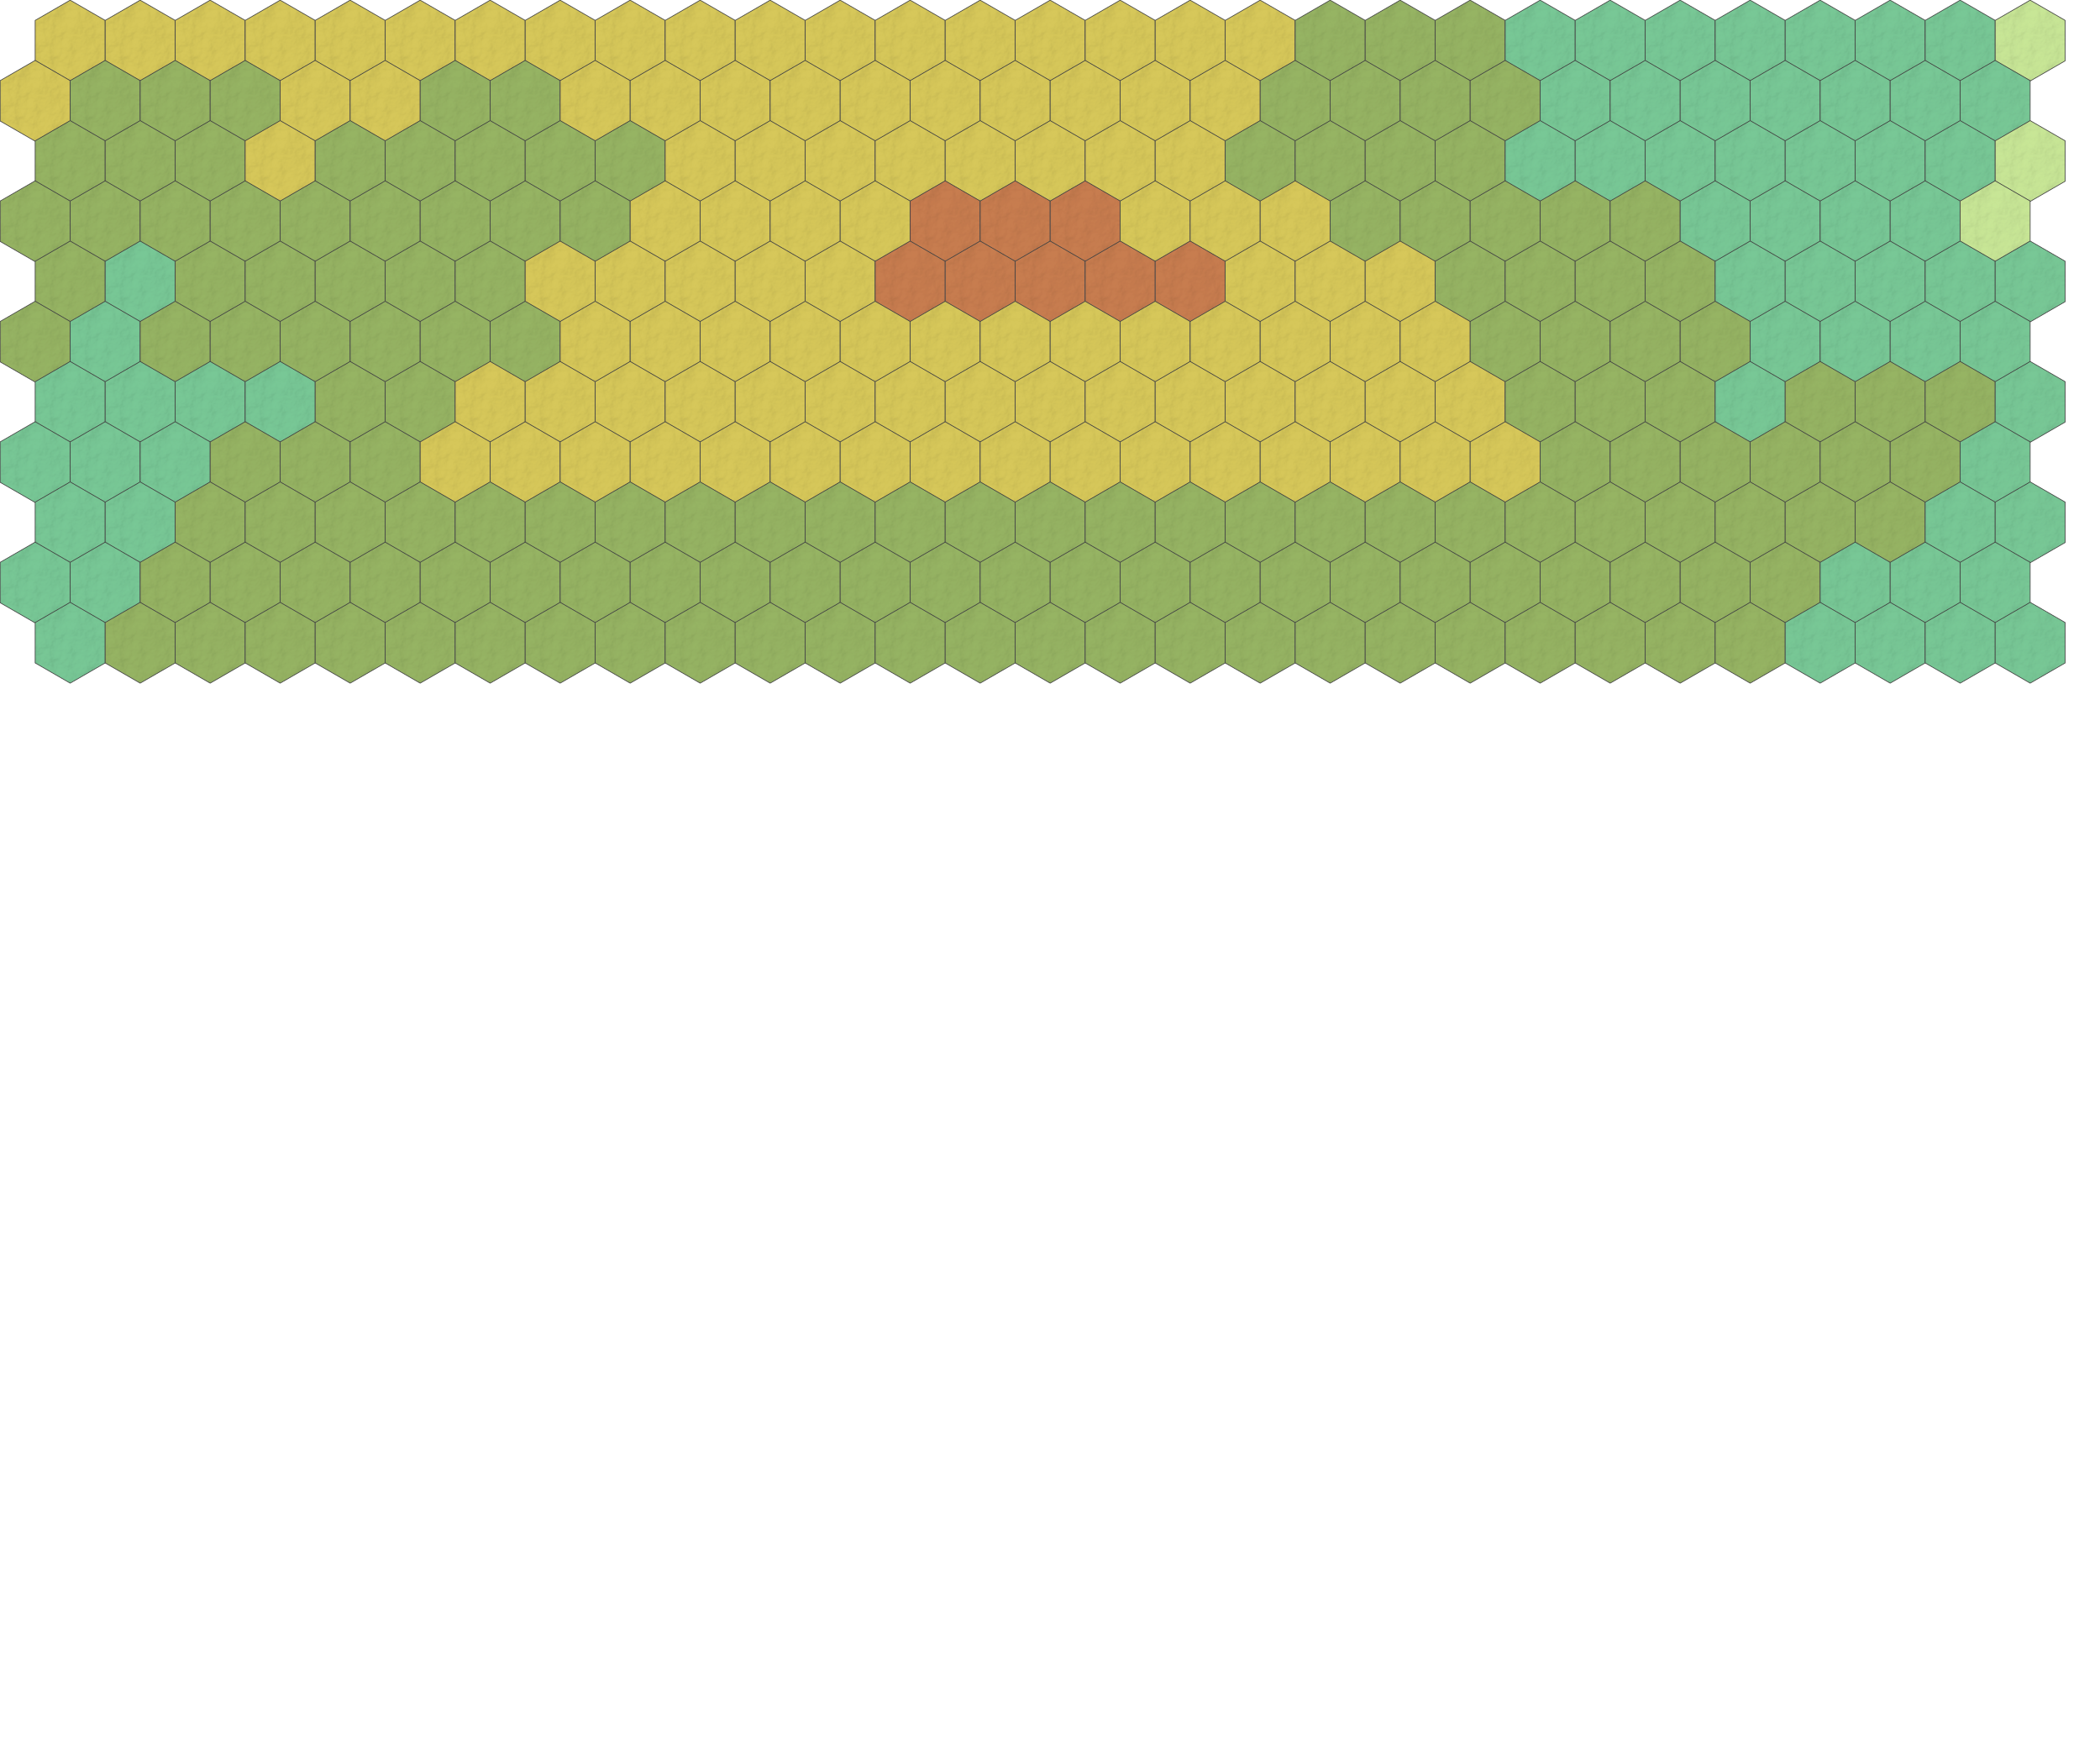
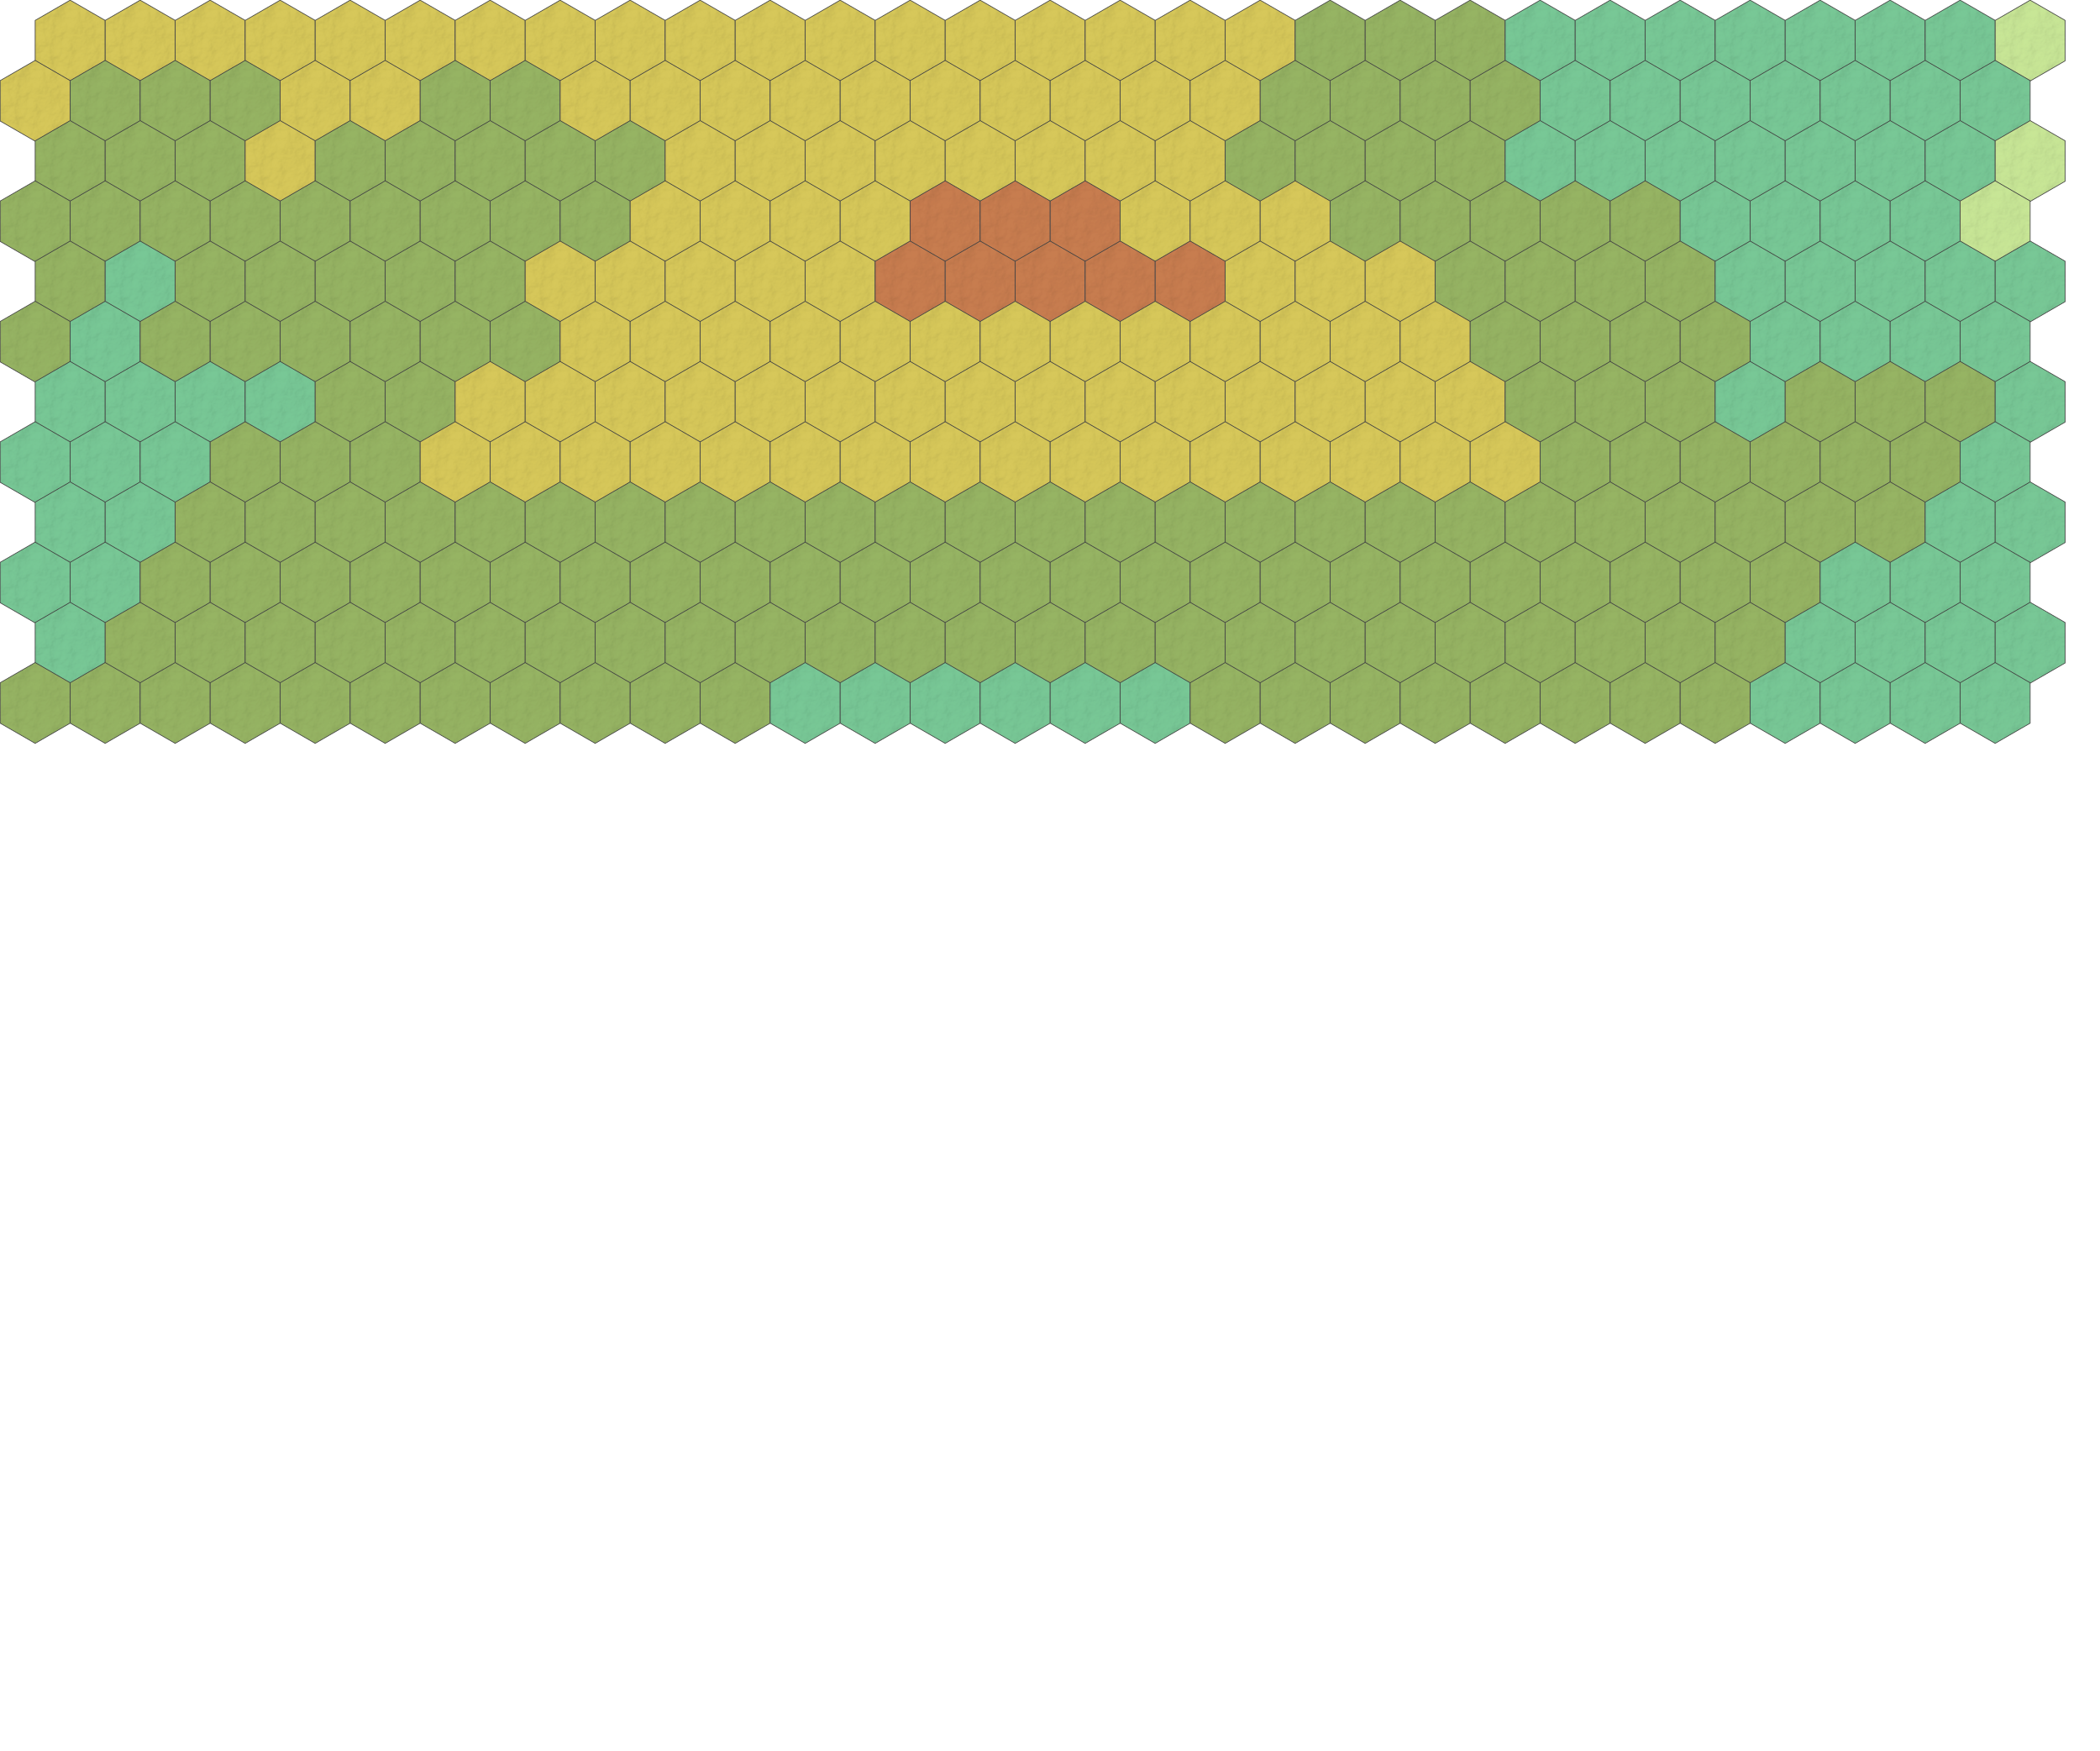
<svg xmlns="http://www.w3.org/2000/svg" xmlns:xlink="http://www.w3.org/1999/xlink" viewBox="0 0 3000 2500">
  <defs>
    <filter id="paper">
      <feTurbulence type="fractalNoise" baseFrequency="0.04" result="noise" numOctaves="5" />
      <feDiffuseLighting in="noise" surfaceScale="2" result="texture">
        <feDistantLight azimuth="45" elevation="75" />
      </feDiffuseLighting>
      <feComposite in="SourceGraphic" in2="texture" operator="arithmetic" k1="1" k2="0" k3="0" k4="0" />
    </filter>
    <polygon id="level5" filter="url(#paper)" fill="rgb(200,125,80)" stroke="#444444" points="50.24,0.25 100.23,29.112 100.23,86.835 50.24,115.697 0.25,86.835 0.25,29.112 50.24,0.25" />
    <polygon id="level4" filter="url(#paper)" fill="rgb(215,200,90)" stroke="#444444" points="50.24,0.25 100.23,29.112 100.23,86.835 50.24,115.697 0.25,86.835 0.25,29.112 50.24,0.25" />
    <polygon id="level3" filter="url(#paper)" fill="rgb(150,180,100)" stroke="#444444" points="50.24,0.25 100.23,29.112 100.23,86.835 50.24,115.697 0.25,86.835 0.25,29.112 50.24,0.25" />
    <polygon id="level2" filter="url(#paper)" fill="rgb(120,200,150)" stroke="#444444" points="50.24,0.25 100.23,29.112 100.23,86.835 50.24,115.697 0.25,86.835 0.25,29.112 50.24,0.25" />
    <polygon id="level1" filter="url(#paper)" fill="rgb(200,230,150)" stroke="#444444" points="50.24,0.25 100.23,29.112 100.23,86.835 50.24,115.697 0.25,86.835 0.25,29.112 50.24,0.25" />
  </defs>
  <g id="row1">
    <use id="0129" xlink:href="#level4" transform="translate(50)" />
    <use id="0128" xlink:href="#level4" transform="translate(150)" />
    <use id="0127" xlink:href="#level4" transform="translate(250)" />
    <use id="0126" xlink:href="#level4" transform="translate(350)" />
    <use id="0125" xlink:href="#level4" transform="translate(450)" />
    <use id="0124" xlink:href="#level4" transform="translate(550)" />
    <use id="0123" xlink:href="#level4" transform="translate(650)" />
    <use id="0122" xlink:href="#level4" transform="translate(750)" />
    <use id="0121" xlink:href="#level4" transform="translate(850)" />
    <use id="0120" xlink:href="#level4" transform="translate(950)" />
    <use id="0119" xlink:href="#level4" transform="translate(1050)" />
    <use id="0118" xlink:href="#level4" transform="translate(1150)" />
    <use id="0117" xlink:href="#level4" transform="translate(1250)" />
    <use id="0116" xlink:href="#level4" transform="translate(1350)" />
    <use id="0115" xlink:href="#level4" transform="translate(1450)" />
    <use id="0114" xlink:href="#level4" transform="translate(1550)" />
    <use id="0113" xlink:href="#level4" transform="translate(1650)" />
    <use id="0112" xlink:href="#level4" transform="translate(1750)" />
    <use id="0111" xlink:href="#level3" transform="translate(1850)" />
    <use id="0110" xlink:href="#level3" transform="translate(1950)" />
    <use id="0109" xlink:href="#level3" transform="translate(2050)" />
    <use id="0108" xlink:href="#level2" transform="translate(2150)" />
    <use id="0107" xlink:href="#level2" transform="translate(2250)" />
    <use id="0106" xlink:href="#level2" transform="translate(2350)" />
    <use id="0105" xlink:href="#level2" transform="translate(2450)" />
    <use id="0104" xlink:href="#level2" transform="translate(2550)" />
    <use id="0103" xlink:href="#level2" transform="translate(2650)" />
    <use id="0102" xlink:href="#level2" transform="translate(2750)" />
    <use id="0101" xlink:href="#level1" transform="translate(2850)" />
  </g>
  <g id="row2" transform="translate(0,86)">
    <use id="0229" xlink:href="#level4" />
    <use id="0228" xlink:href="#level3" transform="translate(100)" />
    <use id="0227" xlink:href="#level3" transform="translate(200)" />
    <use id="0226" xlink:href="#level3" transform="translate(300)" />
    <use id="0225" xlink:href="#level4" transform="translate(400)" />
    <use id="0224" xlink:href="#level4" transform="translate(500)" />
    <use id="0223" xlink:href="#level3" transform="translate(600)" />
    <use id="0222" xlink:href="#level3" transform="translate(700)" />
    <use id="0221" xlink:href="#level4" transform="translate(800)" />
    <use id="0220" xlink:href="#level4" transform="translate(900)" />
    <use id="0219" xlink:href="#level4" transform="translate(1000)" />
    <use id="0218" xlink:href="#level4" transform="translate(1100)" />
    <use id="0217" xlink:href="#level4" transform="translate(1200)" />
    <use id="0216" xlink:href="#level4" transform="translate(1300)" />
    <use id="0215" xlink:href="#level4" transform="translate(1400)" />
    <use id="0214" xlink:href="#level4" transform="translate(1500)" />
    <use id="0213" xlink:href="#level4" transform="translate(1600)" />
    <use id="0212" xlink:href="#level4" transform="translate(1700)" />
    <use id="0211" xlink:href="#level3" transform="translate(1800)" />
    <use id="0210" xlink:href="#level3" transform="translate(1900)" />
    <use id="0209" xlink:href="#level3" transform="translate(2000)" />
    <use id="0208" xlink:href="#level3" transform="translate(2100)" />
    <use id="0207" xlink:href="#level2" transform="translate(2200)" />
    <use id="0206" xlink:href="#level2" transform="translate(2300)" />
    <use id="0205" xlink:href="#level2" transform="translate(2400)" />
    <use id="0204" xlink:href="#level2" transform="translate(2500)" />
    <use id="0203" xlink:href="#level2" transform="translate(2600)" />
    <use id="0202" xlink:href="#level2" transform="translate(2700)" />
    <use id="0201" xlink:href="#level2" transform="translate(2800)" />
  </g>
  <g id="row3" transform="translate(0,172)">
    <use id="0329" xlink:href="#level3" transform="translate(50)" />
    <use id="0328" xlink:href="#level3" transform="translate(150)" />
    <use id="0327" xlink:href="#level3" transform="translate(250)" />
    <use id="0326" xlink:href="#level4" transform="translate(350)" />
    <use id="0325" xlink:href="#level3" transform="translate(450)" />
    <use id="0324" xlink:href="#level3" transform="translate(550)" />
    <use id="0323" xlink:href="#level3" transform="translate(650)" />
    <use id="0322" xlink:href="#level3" transform="translate(750)" />
    <use id="0321" xlink:href="#level3" transform="translate(850)" />
    <use id="0320" xlink:href="#level4" transform="translate(950)" />
    <use id="0319" xlink:href="#level4" transform="translate(1050)" />
    <use id="0318" xlink:href="#level4" transform="translate(1150)" />
    <use id="0317" xlink:href="#level4" transform="translate(1250)" />
    <use id="0316" xlink:href="#level4" transform="translate(1350)" />
    <use id="0315" xlink:href="#level4" transform="translate(1450)" />
    <use id="0314" xlink:href="#level4" transform="translate(1550)" />
    <use id="0313" xlink:href="#level4" transform="translate(1650)" />
    <use id="0312" xlink:href="#level3" transform="translate(1750)" />
    <use id="0311" xlink:href="#level3" transform="translate(1850)" />
    <use id="0310" xlink:href="#level3" transform="translate(1950)" />
    <use id="0309" xlink:href="#level3" transform="translate(2050)" />
    <use id="0308" xlink:href="#level2" transform="translate(2150)" />
    <use id="0307" xlink:href="#level2" transform="translate(2250)" />
    <use id="0306" xlink:href="#level2" transform="translate(2350)" />
    <use id="0305" xlink:href="#level2" transform="translate(2450)" />
    <use id="0304" xlink:href="#level2" transform="translate(2550)" />
    <use id="0303" xlink:href="#level2" transform="translate(2650)" />
    <use id="0302" xlink:href="#level2" transform="translate(2750)" />
    <use id="0301" xlink:href="#level1" transform="translate(2850)" />
  </g>
  <g id="row4" transform="translate(0,258)">
    <use id="0429" xlink:href="#level3" />
    <use id="0428" xlink:href="#level3" transform="translate(100)" />
    <use id="0427" xlink:href="#level3" transform="translate(200)" />
    <use id="0426" xlink:href="#level3" transform="translate(300)" />
    <use id="0425" xlink:href="#level3" transform="translate(400)" />
    <use id="0424" xlink:href="#level3" transform="translate(500)" />
    <use id="0423" xlink:href="#level3" transform="translate(600)" />
    <use id="0422" xlink:href="#level3" transform="translate(700)" />
    <use id="0421" xlink:href="#level3" transform="translate(800)" />
    <use id="0420" xlink:href="#level4" transform="translate(900)" />
    <use id="0419" xlink:href="#level4" transform="translate(1000)" />
    <use id="0418" xlink:href="#level4" transform="translate(1100)" />
    <use id="0417" xlink:href="#level4" transform="translate(1200)" />
    <use id="0416" xlink:href="#level5" transform="translate(1300)" />
    <use id="0415" xlink:href="#level5" transform="translate(1400)" />
    <use id="0414" xlink:href="#level5" transform="translate(1500)" />
    <use id="0413" xlink:href="#level4" transform="translate(1600)" />
    <use id="0412" xlink:href="#level4" transform="translate(1700)" />
    <use id="0411" xlink:href="#level4" transform="translate(1800)" />
    <use id="0410" xlink:href="#level3" transform="translate(1900)" />
    <use id="0409" xlink:href="#level3" transform="translate(2000)" />
    <use id="0408" xlink:href="#level3" transform="translate(2100)" />
    <use id="0407" xlink:href="#level3" transform="translate(2200)" />
    <use id="0406" xlink:href="#level3" transform="translate(2300)" />
    <use id="0405" xlink:href="#level2" transform="translate(2400)" />
    <use id="0404" xlink:href="#level2" transform="translate(2500)" />
    <use id="0403" xlink:href="#level2" transform="translate(2600)" />
    <use id="0402" xlink:href="#level2" transform="translate(2700)" />
    <use id="0401" xlink:href="#level1" transform="translate(2800)" />
  </g>
  <g id="row5" transform="translate(0,344)">
    <use id="0529" xlink:href="#level3" transform="translate(50)" />
    <use id="0528" xlink:href="#level2" transform="translate(150)" />
    <use id="0527" xlink:href="#level3" transform="translate(250)" />
    <use id="0526" xlink:href="#level3" transform="translate(350)" />
    <use id="0525" xlink:href="#level3" transform="translate(450)" />
    <use id="0524" xlink:href="#level3" transform="translate(550)" />
    <use id="0523" xlink:href="#level3" transform="translate(650)" />
    <use id="0522" xlink:href="#level4" transform="translate(750)" />
    <use id="0521" xlink:href="#level4" transform="translate(850)" />
    <use id="0520" xlink:href="#level4" transform="translate(950)" />
    <use id="0519" xlink:href="#level4" transform="translate(1050)" />
    <use id="0518" xlink:href="#level4" transform="translate(1150)" />
    <use id="0517" xlink:href="#level5" transform="translate(1250)" />
    <use id="0516" xlink:href="#level5" transform="translate(1350)" />
    <use id="0515" xlink:href="#level5" transform="translate(1450)" />
    <use id="0514" xlink:href="#level5" transform="translate(1550)" />
    <use id="0513" xlink:href="#level5" transform="translate(1650)" />
    <use id="0512" xlink:href="#level4" transform="translate(1750)" />
    <use id="0511" xlink:href="#level4" transform="translate(1850)" />
    <use id="0510" xlink:href="#level4" transform="translate(1950)" />
    <use id="0509" xlink:href="#level3" transform="translate(2050)" />
    <use id="0508" xlink:href="#level3" transform="translate(2150)" />
    <use id="0507" xlink:href="#level3" transform="translate(2250)" />
    <use id="0506" xlink:href="#level3" transform="translate(2350)" />
    <use id="0505" xlink:href="#level2" transform="translate(2450)" />
    <use id="0504" xlink:href="#level2" transform="translate(2550)" />
    <use id="0503" xlink:href="#level2" transform="translate(2650)" />
    <use id="0502" xlink:href="#level2" transform="translate(2750)" />
    <use id="0501" xlink:href="#level2" transform="translate(2850)" />
  </g>
  <g id="row6" transform="translate(0,430)">
    <use id="0629" xlink:href="#level3" />
    <use id="0628" xlink:href="#level2" transform="translate(100)" />
    <use id="0627" xlink:href="#level3" transform="translate(200)" />
    <use id="0626" xlink:href="#level3" transform="translate(300)" />
    <use id="0625" xlink:href="#level3" transform="translate(400)" />
    <use id="0624" xlink:href="#level3" transform="translate(500)" />
    <use id="0623" xlink:href="#level3" transform="translate(600)" />
    <use id="0622" xlink:href="#level3" transform="translate(700)" />
    <use id="0621" xlink:href="#level4" transform="translate(800)" />
    <use id="0620" xlink:href="#level4" transform="translate(900)" />
    <use id="0619" xlink:href="#level4" transform="translate(1000)" />
    <use id="0618" xlink:href="#level4" transform="translate(1100)" />
    <use id="0617" xlink:href="#level4" transform="translate(1200)" />
    <use id="0616" xlink:href="#level4" transform="translate(1300)" />
    <use id="0615" xlink:href="#level4" transform="translate(1400)" />
    <use id="0614" xlink:href="#level4" transform="translate(1500)" />
    <use id="0613" xlink:href="#level4" transform="translate(1600)" />
    <use id="0612" xlink:href="#level4" transform="translate(1700)" />
    <use id="0611" xlink:href="#level4" transform="translate(1800)" />
    <use id="0610" xlink:href="#level4" transform="translate(1900)" />
    <use id="0609" xlink:href="#level4" transform="translate(2000)" />
    <use id="0608" xlink:href="#level3" transform="translate(2100)" />
    <use id="0607" xlink:href="#level3" transform="translate(2200)" />
    <use id="0606" xlink:href="#level3" transform="translate(2300)" />
    <use id="0605" xlink:href="#level3" transform="translate(2400)" />
    <use id="0604" xlink:href="#level2" transform="translate(2500)" />
    <use id="0603" xlink:href="#level2" transform="translate(2600)" />
    <use id="0602" xlink:href="#level2" transform="translate(2700)" />
    <use id="0601" xlink:href="#level2" transform="translate(2800)" />
  </g>
  <g id="row7" transform="translate(0,516)">
    <use id="0729" xlink:href="#level2" transform="translate(50)" />
    <use id="0728" xlink:href="#level2" transform="translate(150)" />
    <use id="0727" xlink:href="#level2" transform="translate(250)" />
    <use id="0726" xlink:href="#level2" transform="translate(350)" />
    <use id="0725" xlink:href="#level3" transform="translate(450)" />
    <use id="0724" xlink:href="#level3" transform="translate(550)" />
    <use id="0723" xlink:href="#level4" transform="translate(650)" />
    <use id="0722" xlink:href="#level4" transform="translate(750)" />
    <use id="0721" xlink:href="#level4" transform="translate(850)" />
    <use id="0720" xlink:href="#level4" transform="translate(950)" />
    <use id="0719" xlink:href="#level4" transform="translate(1050)" />
    <use id="0718" xlink:href="#level4" transform="translate(1150)" />
    <use id="0717" xlink:href="#level4" transform="translate(1250)" />
    <use id="0716" xlink:href="#level4" transform="translate(1350)" />
    <use id="0715" xlink:href="#level4" transform="translate(1450)" />
    <use id="0714" xlink:href="#level4" transform="translate(1550)" />
    <use id="0713" xlink:href="#level4" transform="translate(1650)" />
    <use id="0712" xlink:href="#level4" transform="translate(1750)" />
    <use id="0711" xlink:href="#level4" transform="translate(1850)" />
    <use id="0710" xlink:href="#level4" transform="translate(1950)" />
    <use id="0709" xlink:href="#level4" transform="translate(2050)" />
    <use id="0708" xlink:href="#level3" transform="translate(2150)" />
    <use id="0707" xlink:href="#level3" transform="translate(2250)" />
    <use id="0706" xlink:href="#level3" transform="translate(2350)" />
    <use id="0705" xlink:href="#level2" transform="translate(2450)" />
    <use id="0704" xlink:href="#level3" transform="translate(2550)" />
    <use id="0703" xlink:href="#level3" transform="translate(2650)" />
    <use id="0702" xlink:href="#level3" transform="translate(2750)" />
    <use id="0701" xlink:href="#level2" transform="translate(2850)" />
  </g>
  <g id="row8" transform="translate(0,602)">
    <use id="0829" xlink:href="#level2" />
    <use id="0828" xlink:href="#level2" transform="translate(100)" />
    <use id="0827" xlink:href="#level2" transform="translate(200)" />
    <use id="0826" xlink:href="#level3" transform="translate(300)" />
    <use id="0825" xlink:href="#level3" transform="translate(400)" />
    <use id="0824" xlink:href="#level3" transform="translate(500)" />
    <use id="0823" xlink:href="#level4" transform="translate(600)" />
    <use id="0822" xlink:href="#level4" transform="translate(700)" />
    <use id="0821" xlink:href="#level4" transform="translate(800)" />
    <use id="0820" xlink:href="#level4" transform="translate(900)" />
    <use id="0819" xlink:href="#level4" transform="translate(1000)" />
    <use id="0818" xlink:href="#level4" transform="translate(1100)" />
    <use id="0817" xlink:href="#level4" transform="translate(1200)" />
    <use id="0816" xlink:href="#level4" transform="translate(1300)" />
    <use id="0815" xlink:href="#level4" transform="translate(1400)" />
    <use id="0814" xlink:href="#level4" transform="translate(1500)" />
    <use id="0813" xlink:href="#level4" transform="translate(1600)" />
    <use id="0812" xlink:href="#level4" transform="translate(1700)" />
    <use id="0811" xlink:href="#level4" transform="translate(1800)" />
    <use id="0810" xlink:href="#level4" transform="translate(1900)" />
    <use id="0809" xlink:href="#level4" transform="translate(2000)" />
    <use id="0808" xlink:href="#level4" transform="translate(2100)" />
    <use id="0807" xlink:href="#level3" transform="translate(2200)" />
    <use id="0806" xlink:href="#level3" transform="translate(2300)" />
    <use id="0805" xlink:href="#level3" transform="translate(2400)" />
    <use id="0804" xlink:href="#level3" transform="translate(2500)" />
    <use id="0803" xlink:href="#level3" transform="translate(2600)" />
    <use id="0802" xlink:href="#level3" transform="translate(2700)" />
    <use id="0801" xlink:href="#level2" transform="translate(2800)" />
  </g>
  <g id="row9" transform="translate(0,688)">
    <use id="0929" xlink:href="#level2" transform="translate(50)" />
    <use id="0928" xlink:href="#level2" transform="translate(150)" />
    <use id="0927" xlink:href="#level3" transform="translate(250)" />
    <use id="0926" xlink:href="#level3" transform="translate(350)" />
    <use id="0925" xlink:href="#level3" transform="translate(450)" />
    <use id="0924" xlink:href="#level3" transform="translate(550)" />
    <use id="0923" xlink:href="#level3" transform="translate(650)" />
    <use id="0922" xlink:href="#level3" transform="translate(750)" />
    <use id="0921" xlink:href="#level3" transform="translate(850)" />
    <use id="0920" xlink:href="#level3" transform="translate(950)" />
    <use id="0919" xlink:href="#level3" transform="translate(1050)" />
    <use id="0918" xlink:href="#level3" transform="translate(1150)" />
    <use id="0917" xlink:href="#level3" transform="translate(1250)" />
    <use id="0916" xlink:href="#level3" transform="translate(1350)" />
    <use id="0915" xlink:href="#level3" transform="translate(1450)" />
    <use id="0914" xlink:href="#level3" transform="translate(1550)" />
    <use id="0913" xlink:href="#level3" transform="translate(1650)" />
    <use id="0912" xlink:href="#level3" transform="translate(1750)" />
    <use id="0911" xlink:href="#level3" transform="translate(1850)" />
    <use id="0910" xlink:href="#level3" transform="translate(1950)" />
    <use id="0909" xlink:href="#level3" transform="translate(2050)" />
    <use id="0908" xlink:href="#level3" transform="translate(2150)" />
    <use id="0907" xlink:href="#level3" transform="translate(2250)" />
    <use id="0906" xlink:href="#level3" transform="translate(2350)" />
    <use id="0905" xlink:href="#level3" transform="translate(2450)" />
    <use id="0904" xlink:href="#level3" transform="translate(2550)" />
    <use id="0903" xlink:href="#level3" transform="translate(2650)" />
    <use id="0902" xlink:href="#level2" transform="translate(2750)" />
    <use id="0901" xlink:href="#level2" transform="translate(2850)" />
  </g>
  <g id="row10" transform="translate(0,774)">
    <use id="1029" xlink:href="#level2" />
    <use id="1028" xlink:href="#level2" transform="translate(100)" />
    <use id="1027" xlink:href="#level3" transform="translate(200)" />
    <use id="1026" xlink:href="#level3" transform="translate(300)" />
    <use id="1025" xlink:href="#level3" transform="translate(400)" />
    <use id="1024" xlink:href="#level3" transform="translate(500)" />
    <use id="1023" xlink:href="#level3" transform="translate(600)" />
    <use id="1022" xlink:href="#level3" transform="translate(700)" />
    <use id="1021" xlink:href="#level3" transform="translate(800)" />
    <use id="1020" xlink:href="#level3" transform="translate(900)" />
    <use id="1019" xlink:href="#level3" transform="translate(1000)" />
    <use id="1018" xlink:href="#level3" transform="translate(1100)" />
    <use id="1017" xlink:href="#level3" transform="translate(1200)" />
    <use id="1016" xlink:href="#level3" transform="translate(1300)" />
    <use id="1015" xlink:href="#level3" transform="translate(1400)" />
    <use id="1014" xlink:href="#level3" transform="translate(1500)" />
    <use id="1013" xlink:href="#level3" transform="translate(1600)" />
    <use id="1012" xlink:href="#level3" transform="translate(1700)" />
    <use id="1011" xlink:href="#level3" transform="translate(1800)" />
    <use id="1010" xlink:href="#level3" transform="translate(1900)" />
    <use id="1009" xlink:href="#level3" transform="translate(2000)" />
    <use id="1008" xlink:href="#level3" transform="translate(2100)" />
    <use id="1007" xlink:href="#level3" transform="translate(2200)" />
    <use id="1006" xlink:href="#level3" transform="translate(2300)" />
    <use id="1005" xlink:href="#level3" transform="translate(2400)" />
    <use id="1004" xlink:href="#level3" transform="translate(2500)" />
    <use id="1003" xlink:href="#level2" transform="translate(2600)" />
    <use id="1002" xlink:href="#level2" transform="translate(2700)" />
    <use id="1001" xlink:href="#level2" transform="translate(2800)" />
  </g>
  <g id="row11" transform="translate(0,860)">
    <use id="1129" xlink:href="#level2" transform="translate(50)" />
    <use id="1128" xlink:href="#level3" transform="translate(150)" />
    <use id="1127" xlink:href="#level3" transform="translate(250)" />
    <use id="1126" xlink:href="#level3" transform="translate(350)" />
    <use id="1125" xlink:href="#level3" transform="translate(450)" />
    <use id="1124" xlink:href="#level3" transform="translate(550)" />
    <use id="1123" xlink:href="#level3" transform="translate(650)" />
    <use id="1122" xlink:href="#level3" transform="translate(750)" />
    <use id="1121" xlink:href="#level3" transform="translate(850)" />
    <use id="1120" xlink:href="#level3" transform="translate(950)" />
    <use id="1119" xlink:href="#level3" transform="translate(1050)" />
    <use id="1118" xlink:href="#level3" transform="translate(1150)" />
    <use id="1117" xlink:href="#level3" transform="translate(1250)" />
    <use id="1116" xlink:href="#level3" transform="translate(1350)" />
    <use id="1115" xlink:href="#level3" transform="translate(1450)" />
    <use id="1114" xlink:href="#level3" transform="translate(1550)" />
    <use id="1113" xlink:href="#level3" transform="translate(1650)" />
    <use id="1112" xlink:href="#level3" transform="translate(1750)" />
    <use id="1111" xlink:href="#level3" transform="translate(1850)" />
    <use id="1110" xlink:href="#level3" transform="translate(1950)" />
    <use id="1109" xlink:href="#level3" transform="translate(2050)" />
    <use id="1108" xlink:href="#level3" transform="translate(2150)" />
    <use id="1107" xlink:href="#level3" transform="translate(2250)" />
    <use id="1106" xlink:href="#level3" transform="translate(2350)" />
    <use id="1105" xlink:href="#level3" transform="translate(2450)" />
    <use id="1104" xlink:href="#level2" transform="translate(2550)" />
    <use id="1103" xlink:href="#level2" transform="translate(2650)" />
    <use id="1102" xlink:href="#level2" transform="translate(2750)" />
    <use id="1101" xlink:href="#level2" transform="translate(2850)" />
  </g>
+   <g id="row12" transform="translate(0,946)">
+     <use id="1229" xlink:href="#level3" />
+     <use id="1228" xlink:href="#level3" transform="translate(100)" />
+     <use id="1227" xlink:href="#level3" transform="translate(200)" />
+     <use id="1226" xlink:href="#level3" transform="translate(300)" />
+     <use id="1225" xlink:href="#level3" transform="translate(400)" />
+     <use id="1224" xlink:href="#level3" transform="translate(500)" />
+     <use id="1223" xlink:href="#level3" transform="translate(600)" />
+     <use id="1222" xlink:href="#level3" transform="translate(700)" />
+     <use id="1221" xlink:href="#level3" transform="translate(800)" />
+     <use id="1220" xlink:href="#level3" transform="translate(900)" />
+     <use id="1219" xlink:href="#level3" transform="translate(1000)" />
+     <use id="1218" xlink:href="#level2" transform="translate(1100)" />
+     <use id="1217" xlink:href="#level2" transform="translate(1200)" />
+     <use id="1216" xlink:href="#level2" transform="translate(1300)" />
+     <use id="1215" xlink:href="#level2" transform="translate(1400)" />
+     <use id="1214" xlink:href="#level2" transform="translate(1500)" />
+     <use id="1213" xlink:href="#level2" transform="translate(1600)" />
+     <use id="1212" xlink:href="#level3" transform="translate(1700)" />
+     <use id="1211" xlink:href="#level3" transform="translate(1800)" />
+     <use id="1210" xlink:href="#level3" transform="translate(1900)" />
+     <use id="1209" xlink:href="#level3" transform="translate(2000)" />
+     <use id="1208" xlink:href="#level3" transform="translate(2100)" />
+     <use id="1207" xlink:href="#level3" transform="translate(2200)" />
+     <use id="1206" xlink:href="#level3" transform="translate(2300)" />
+     <use id="1205" xlink:href="#level3" transform="translate(2400)" />
+     <use id="1204" xlink:href="#level2" transform="translate(2500)" />
+     <use id="1203" xlink:href="#level2" transform="translate(2600)" />
+     <use id="1202" xlink:href="#level2" transform="translate(2700)" />
+     <use id="1201" xlink:href="#level2" transform="translate(2800)" />
+   </g>
</svg>
